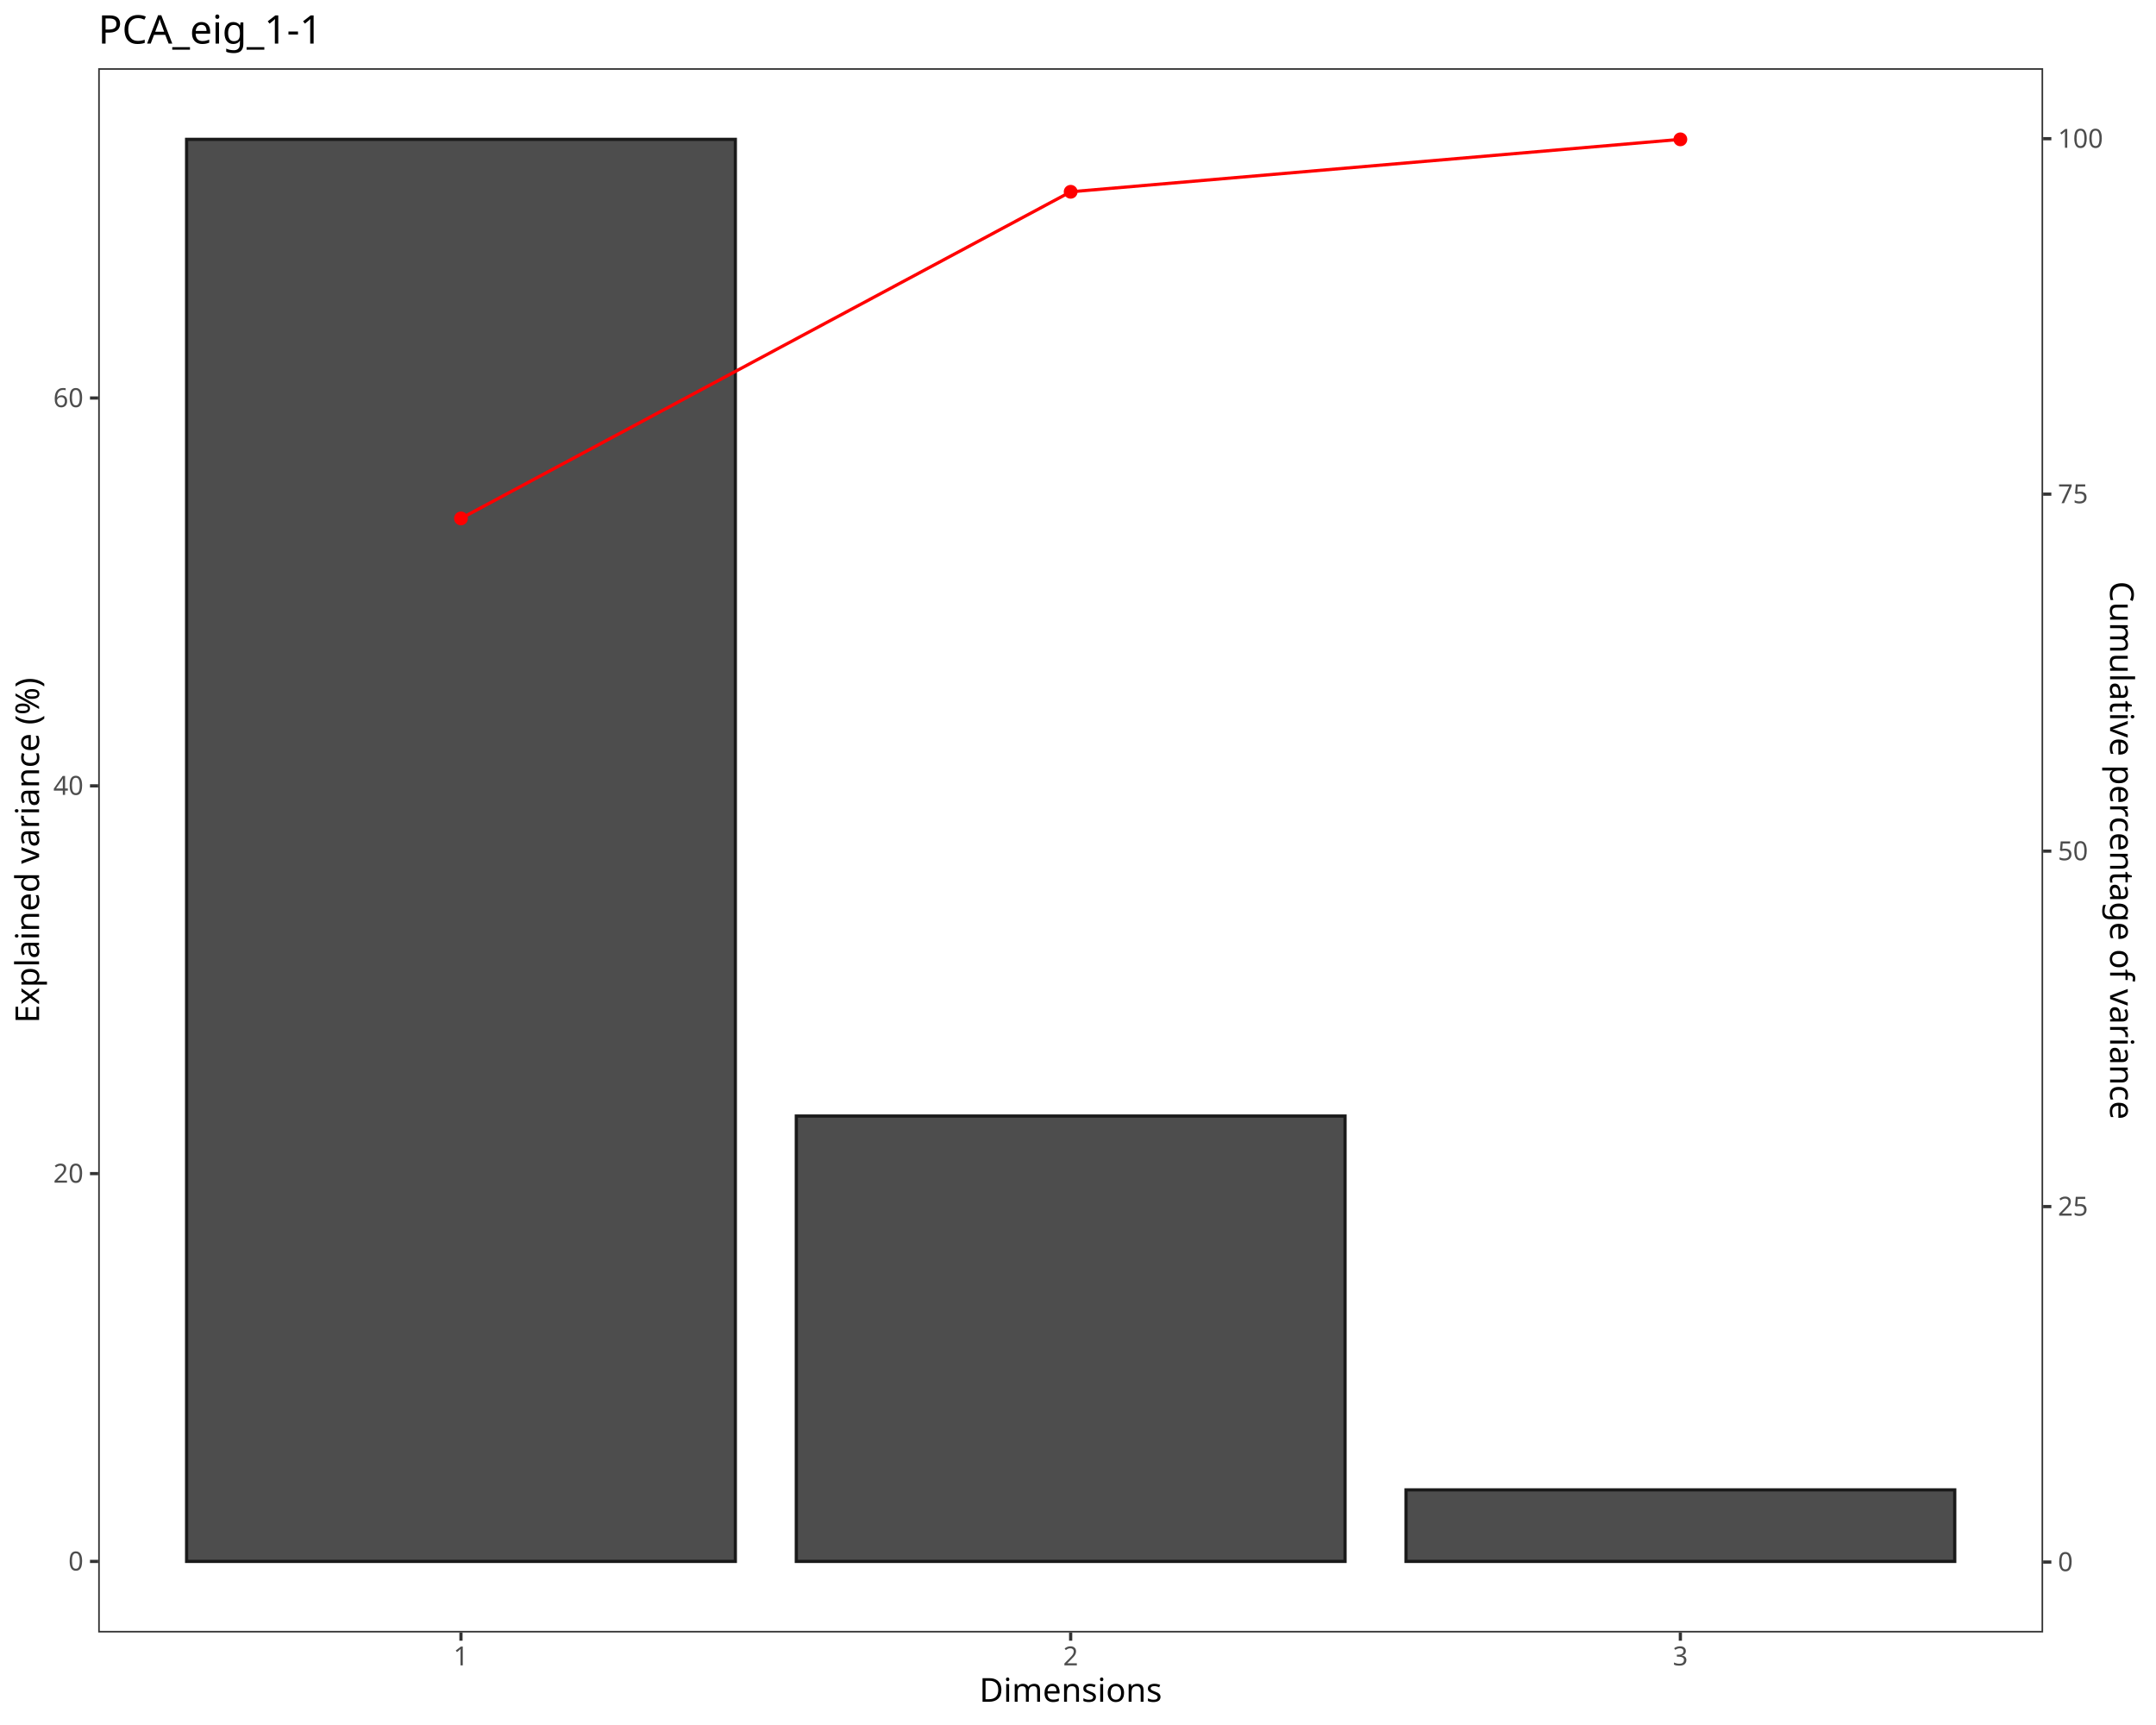
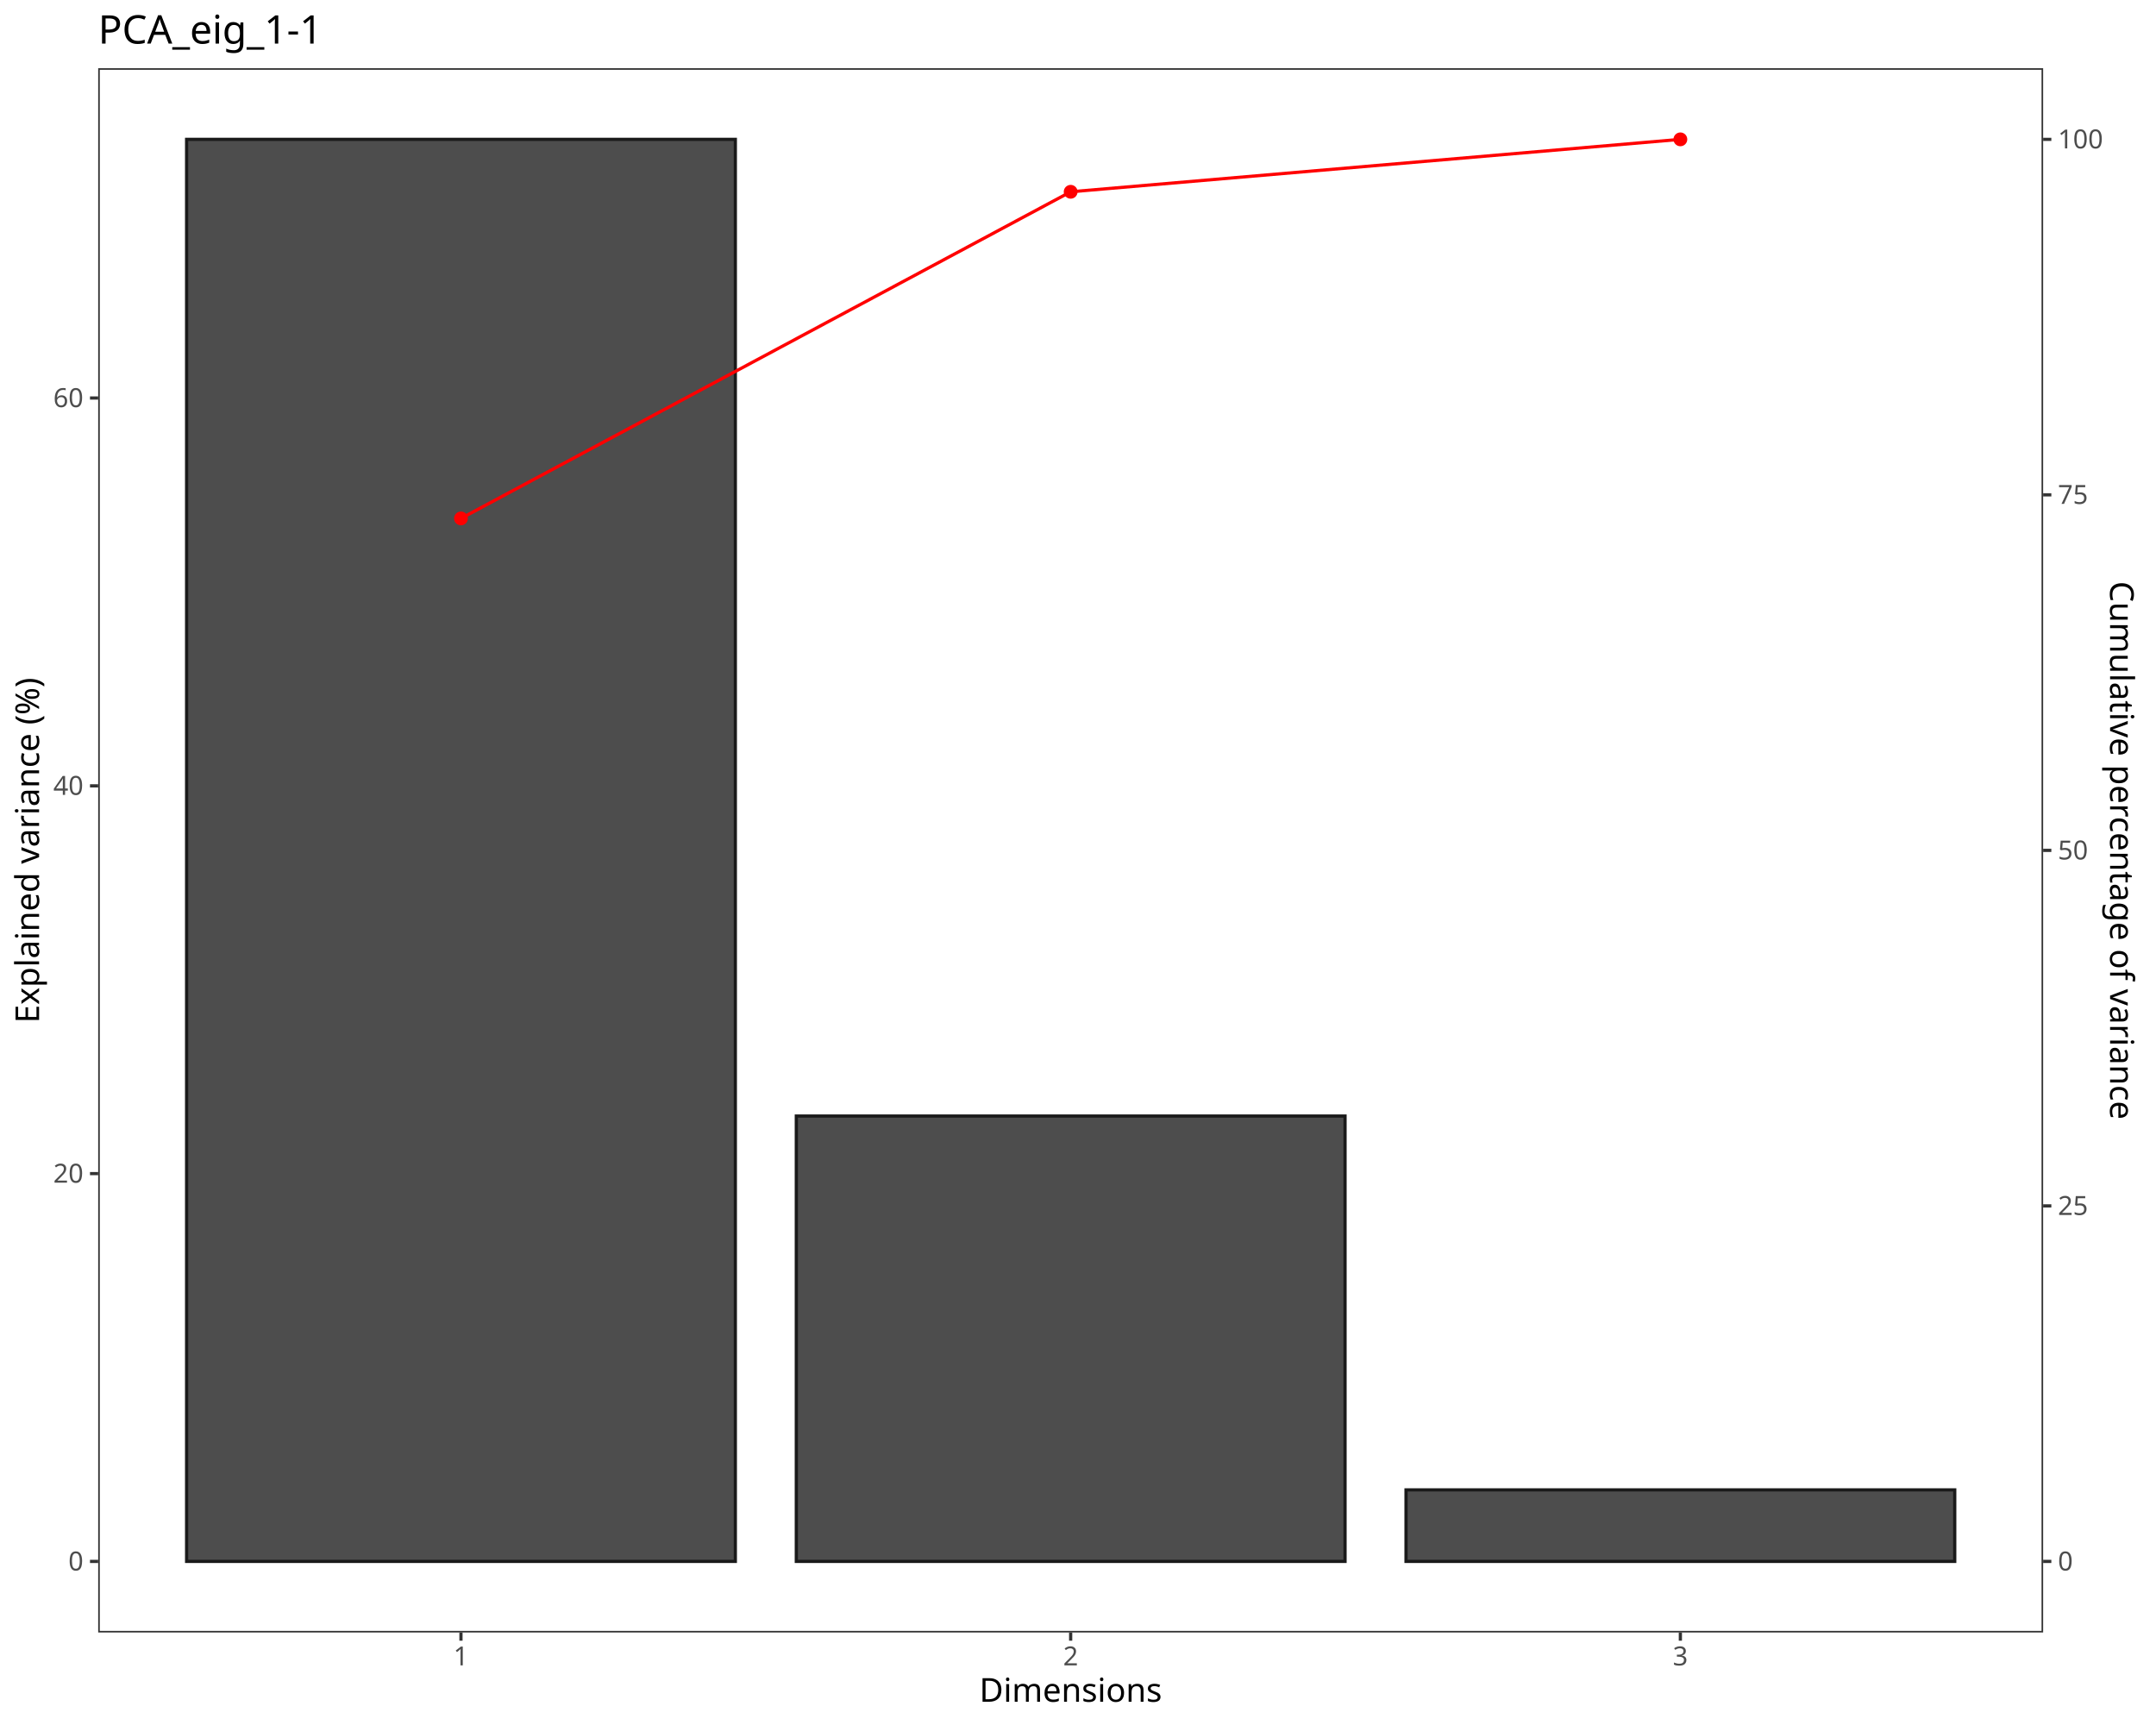
<svg xmlns="http://www.w3.org/2000/svg" class="svglite" data-engine-version="2.0" width="720.00pt" height="576.00pt" viewBox="0 0 720.00 576.00">
  <defs>
    <style type="text/css">
    .svglite line, .svglite polyline, .svglite polygon, .svglite path, .svglite rect, .svglite circle {
      fill: none;
      stroke: #000000;
      stroke-linecap: round;
      stroke-linejoin: round;
      stroke-miterlimit: 10.00;
    }
  </style>
  </defs>
  <rect width="100%" height="100%" style="stroke: none; fill: #FFFFFF;" />
  <defs>
    <clipPath id="cpMC4wMHw3MjAuMDB8MC4wMHw1NzYuMDA=">
      <rect x="0.00" y="0.00" width="720.00" height="576.00" />
    </clipPath>
  </defs>
  <g clip-path="url(#cpMC4wMHw3MjAuMDB8MC4wMHw1NzYuMDA=)">
    <rect x="0.00" y="0.00" width="720.00" height="576.00" style="stroke-width: 1.07; stroke: #FFFFFF; fill: #FFFFFF;" />
  </g>
  <defs>
    <clipPath id="cpMzIuNzl8NjgyLjMxfDIyLjc4fDU0NS4xMQ==">
      <rect x="32.79" y="22.78" width="649.52" height="522.33" />
    </clipPath>
  </defs>
  <g clip-path="url(#cpMzIuNzl8NjgyLjMxfDIyLjc4fDU0NS4xMQ==)">
    <rect x="32.79" y="22.78" width="649.52" height="522.33" style="stroke-width: 1.07; stroke: none; fill: #FFFFFF;" />
-     <rect x="62.32" y="46.53" width="183.25" height="474.84" style="stroke-width: 1.07; stroke: #1A1A1A; stroke-linecap: square; stroke-linejoin: miter; fill: #4D4D4D;" />
-     <rect x="265.93" y="372.66" width="183.25" height="148.71" style="stroke-width: 1.07; stroke: #1A1A1A; stroke-linecap: square; stroke-linejoin: miter; fill: #4D4D4D;" />
-     <rect x="469.54" y="497.49" width="183.25" height="23.88" style="stroke-width: 1.07; stroke: #1A1A1A; stroke-linecap: square; stroke-linejoin: miter; fill: #4D4D4D;" />
+     <rect x="62.32" y="46.53" width="183.25" height="474.84" style="stroke-width: 1.07; stroke: #1A1A1A; stroke-linecap: butt; stroke-linejoin: miter; fill: #4D4D4D;" />
+     <rect x="265.93" y="372.66" width="183.25" height="148.71" style="stroke-width: 1.07; stroke: #1A1A1A; stroke-linecap: butt; stroke-linejoin: miter; fill: #4D4D4D;" />
+     <rect x="469.54" y="497.49" width="183.25" height="23.88" style="stroke-width: 1.07; stroke: #1A1A1A; stroke-linecap: butt; stroke-linejoin: miter; fill: #4D4D4D;" />
    <polyline points="153.94,173.11 357.55,64.04 561.16,46.53 " style="stroke-width: 1.07; stroke: #FF0000; stroke-linecap: butt;" />
    <circle cx="153.94" cy="173.11" r="1.95" style="stroke-width: 0.71; stroke: #FF0000; fill: #FF0000;" />
    <circle cx="357.55" cy="64.04" r="1.95" style="stroke-width: 0.71; stroke: #FF0000; fill: #FF0000;" />
    <circle cx="561.16" cy="46.53" r="1.95" style="stroke-width: 0.71; stroke: #FF0000; fill: #FF0000;" />
    <rect x="32.79" y="22.78" width="649.52" height="522.33" style="stroke-width: 1.07; stroke: #333333;" />
  </g>
  <g clip-path="url(#cpMC4wMHw3MjAuMDB8MC4wMHw1NzYuMDA=)">
    <text x="27.86" y="524.40" text-anchor="end" style="font-size: 8.80px; fill: #4D4D4D; font-family: sans;" textLength="4.89px" lengthAdjust="spacingAndGlyphs">0</text>
    <text x="27.86" y="394.91" text-anchor="end" style="font-size: 8.80px; fill: #4D4D4D; font-family: sans;" textLength="9.79px" lengthAdjust="spacingAndGlyphs">20</text>
    <text x="27.86" y="265.42" text-anchor="end" style="font-size: 8.80px; fill: #4D4D4D; font-family: sans;" textLength="9.79px" lengthAdjust="spacingAndGlyphs">40</text>
    <text x="27.86" y="135.94" text-anchor="end" style="font-size: 8.80px; fill: #4D4D4D; font-family: sans;" textLength="9.79px" lengthAdjust="spacingAndGlyphs">60</text>
    <polyline points="30.05,521.37 32.79,521.37 " style="stroke-width: 1.07; stroke: #333333; stroke-linecap: butt;" />
    <polyline points="30.05,391.88 32.79,391.88 " style="stroke-width: 1.07; stroke: #333333; stroke-linecap: butt;" />
    <polyline points="30.05,262.40 32.79,262.40 " style="stroke-width: 1.07; stroke: #333333; stroke-linecap: butt;" />
    <polyline points="30.05,132.91 32.79,132.91 " style="stroke-width: 1.07; stroke: #333333; stroke-linecap: butt;" />
-     <polyline points="682.31,521.58 685.05,521.58 " style="stroke-width: 1.07; stroke: #333333; stroke-linecap: butt;" />
-     <polyline points="682.31,402.90 685.05,402.90 " style="stroke-width: 1.07; stroke: #333333; stroke-linecap: butt;" />
-     <polyline points="682.31,284.21 685.05,284.21 " style="stroke-width: 1.07; stroke: #333333; stroke-linecap: butt;" />
-     <polyline points="682.31,165.00 685.05,165.00 " style="stroke-width: 1.07; stroke: #333333; stroke-linecap: butt;" />
-     <polyline points="682.31,46.31 685.05,46.31 " style="stroke-width: 1.07; stroke: #333333; stroke-linecap: butt;" />
-     <text x="687.24" y="524.61" style="font-size: 8.80px; fill: #4D4D4D; font-family: sans;" textLength="4.89px" lengthAdjust="spacingAndGlyphs">0</text>
-     <text x="687.24" y="405.92" style="font-size: 8.80px; fill: #4D4D4D; font-family: sans;" textLength="9.79px" lengthAdjust="spacingAndGlyphs">25</text>
-     <text x="687.24" y="287.24" style="font-size: 8.80px; fill: #4D4D4D; font-family: sans;" textLength="9.79px" lengthAdjust="spacingAndGlyphs">50</text>
-     <text x="687.24" y="168.03" style="font-size: 8.80px; fill: #4D4D4D; font-family: sans;" textLength="9.79px" lengthAdjust="spacingAndGlyphs">75</text>
-     <text x="687.24" y="49.34" style="font-size: 8.80px; fill: #4D4D4D; font-family: sans;" textLength="14.68px" lengthAdjust="spacingAndGlyphs">100</text>
+     <polyline points="682.31,521.37 685.05,521.37 " style="stroke-width: 1.07; stroke: #333333; stroke-linecap: butt;" />
+     <polyline points="682.31,402.66 685.05,402.66 " style="stroke-width: 1.07; stroke: #333333; stroke-linecap: butt;" />
+     <polyline points="682.31,283.95 685.05,283.95 " style="stroke-width: 1.07; stroke: #333333; stroke-linecap: butt;" />
+     <polyline points="682.31,165.24 685.05,165.24 " style="stroke-width: 1.07; stroke: #333333; stroke-linecap: butt;" />
+     <polyline points="682.31,46.53 685.05,46.53 " style="stroke-width: 1.07; stroke: #333333; stroke-linecap: butt;" />
+     <text x="687.24" y="524.40" style="font-size: 8.80px; fill: #4D4D4D; font-family: sans;" textLength="4.89px" lengthAdjust="spacingAndGlyphs">0</text>
+     <text x="687.24" y="405.69" style="font-size: 8.80px; fill: #4D4D4D; font-family: sans;" textLength="9.79px" lengthAdjust="spacingAndGlyphs">25</text>
+     <text x="687.24" y="286.98" style="font-size: 8.80px; fill: #4D4D4D; font-family: sans;" textLength="9.79px" lengthAdjust="spacingAndGlyphs">50</text>
+     <text x="687.24" y="168.26" style="font-size: 8.80px; fill: #4D4D4D; font-family: sans;" textLength="9.79px" lengthAdjust="spacingAndGlyphs">75</text>
+     <text x="687.24" y="49.55" style="font-size: 8.80px; fill: #4D4D4D; font-family: sans;" textLength="14.68px" lengthAdjust="spacingAndGlyphs">100</text>
    <polyline points="153.94,547.85 153.94,545.11 " style="stroke-width: 1.07; stroke: #333333; stroke-linecap: butt;" />
    <polyline points="357.55,547.85 357.55,545.11 " style="stroke-width: 1.07; stroke: #333333; stroke-linecap: butt;" />
    <polyline points="561.16,547.85 561.16,545.11 " style="stroke-width: 1.07; stroke: #333333; stroke-linecap: butt;" />
    <text x="153.94" y="556.10" text-anchor="middle" style="font-size: 8.80px; fill: #4D4D4D; font-family: sans;" textLength="4.89px" lengthAdjust="spacingAndGlyphs">1</text>
    <text x="357.55" y="556.10" text-anchor="middle" style="font-size: 8.80px; fill: #4D4D4D; font-family: sans;" textLength="4.89px" lengthAdjust="spacingAndGlyphs">2</text>
    <text x="561.16" y="556.10" text-anchor="middle" style="font-size: 8.80px; fill: #4D4D4D; font-family: sans;" textLength="4.89px" lengthAdjust="spacingAndGlyphs">3</text>
    <text x="357.55" y="568.24" text-anchor="middle" style="font-size: 11.00px; font-family: sans;" textLength="57.48px" lengthAdjust="spacingAndGlyphs">Dimensions</text>
    <text transform="translate(13.05,283.95) rotate(-90)" text-anchor="middle" style="font-size: 11.00px; font-family: sans;" textLength="113.12px" lengthAdjust="spacingAndGlyphs">Explained variance (%)</text>
    <text transform="translate(704.67,283.95) rotate(90)" text-anchor="middle" style="font-size: 11.00px; font-family: sans;" textLength="170.01px" lengthAdjust="spacingAndGlyphs">Cumulative percentage of variance</text>
    <text x="32.79" y="14.56" style="font-size: 13.20px; font-family: sans;" textLength="78.53px" lengthAdjust="spacingAndGlyphs">PCA_eig_1-1</text>
  </g>
</svg>
